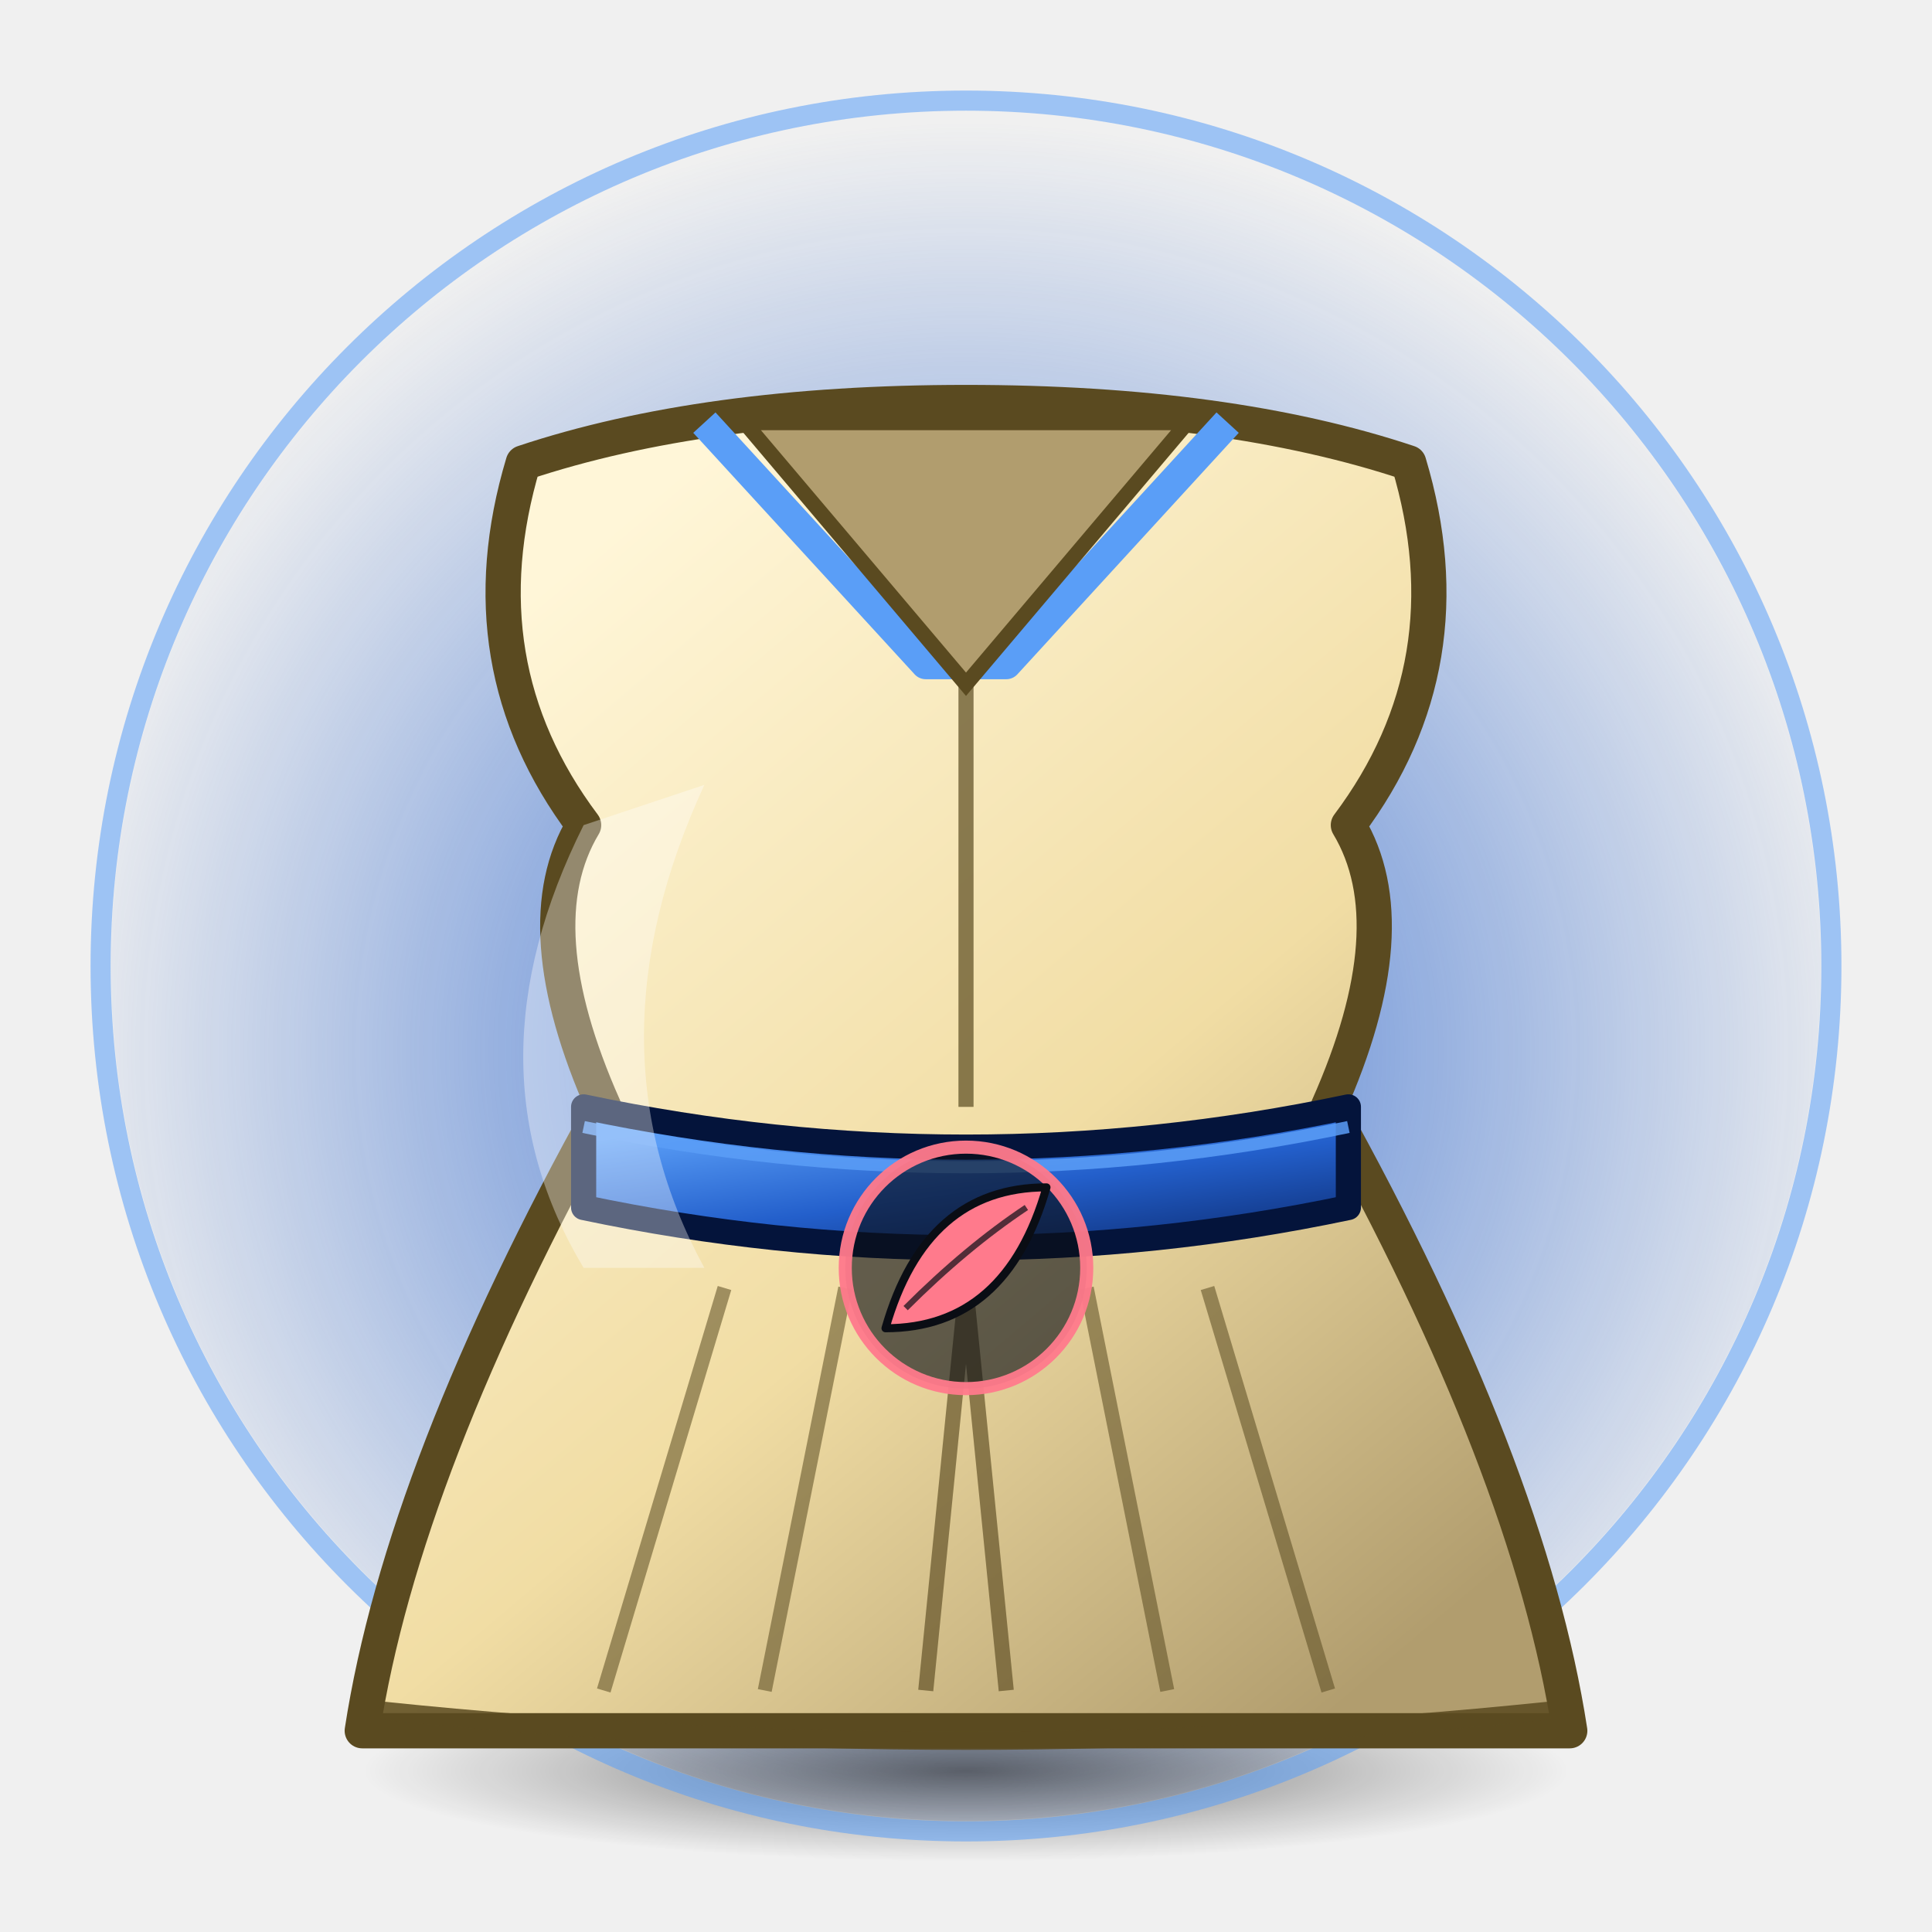
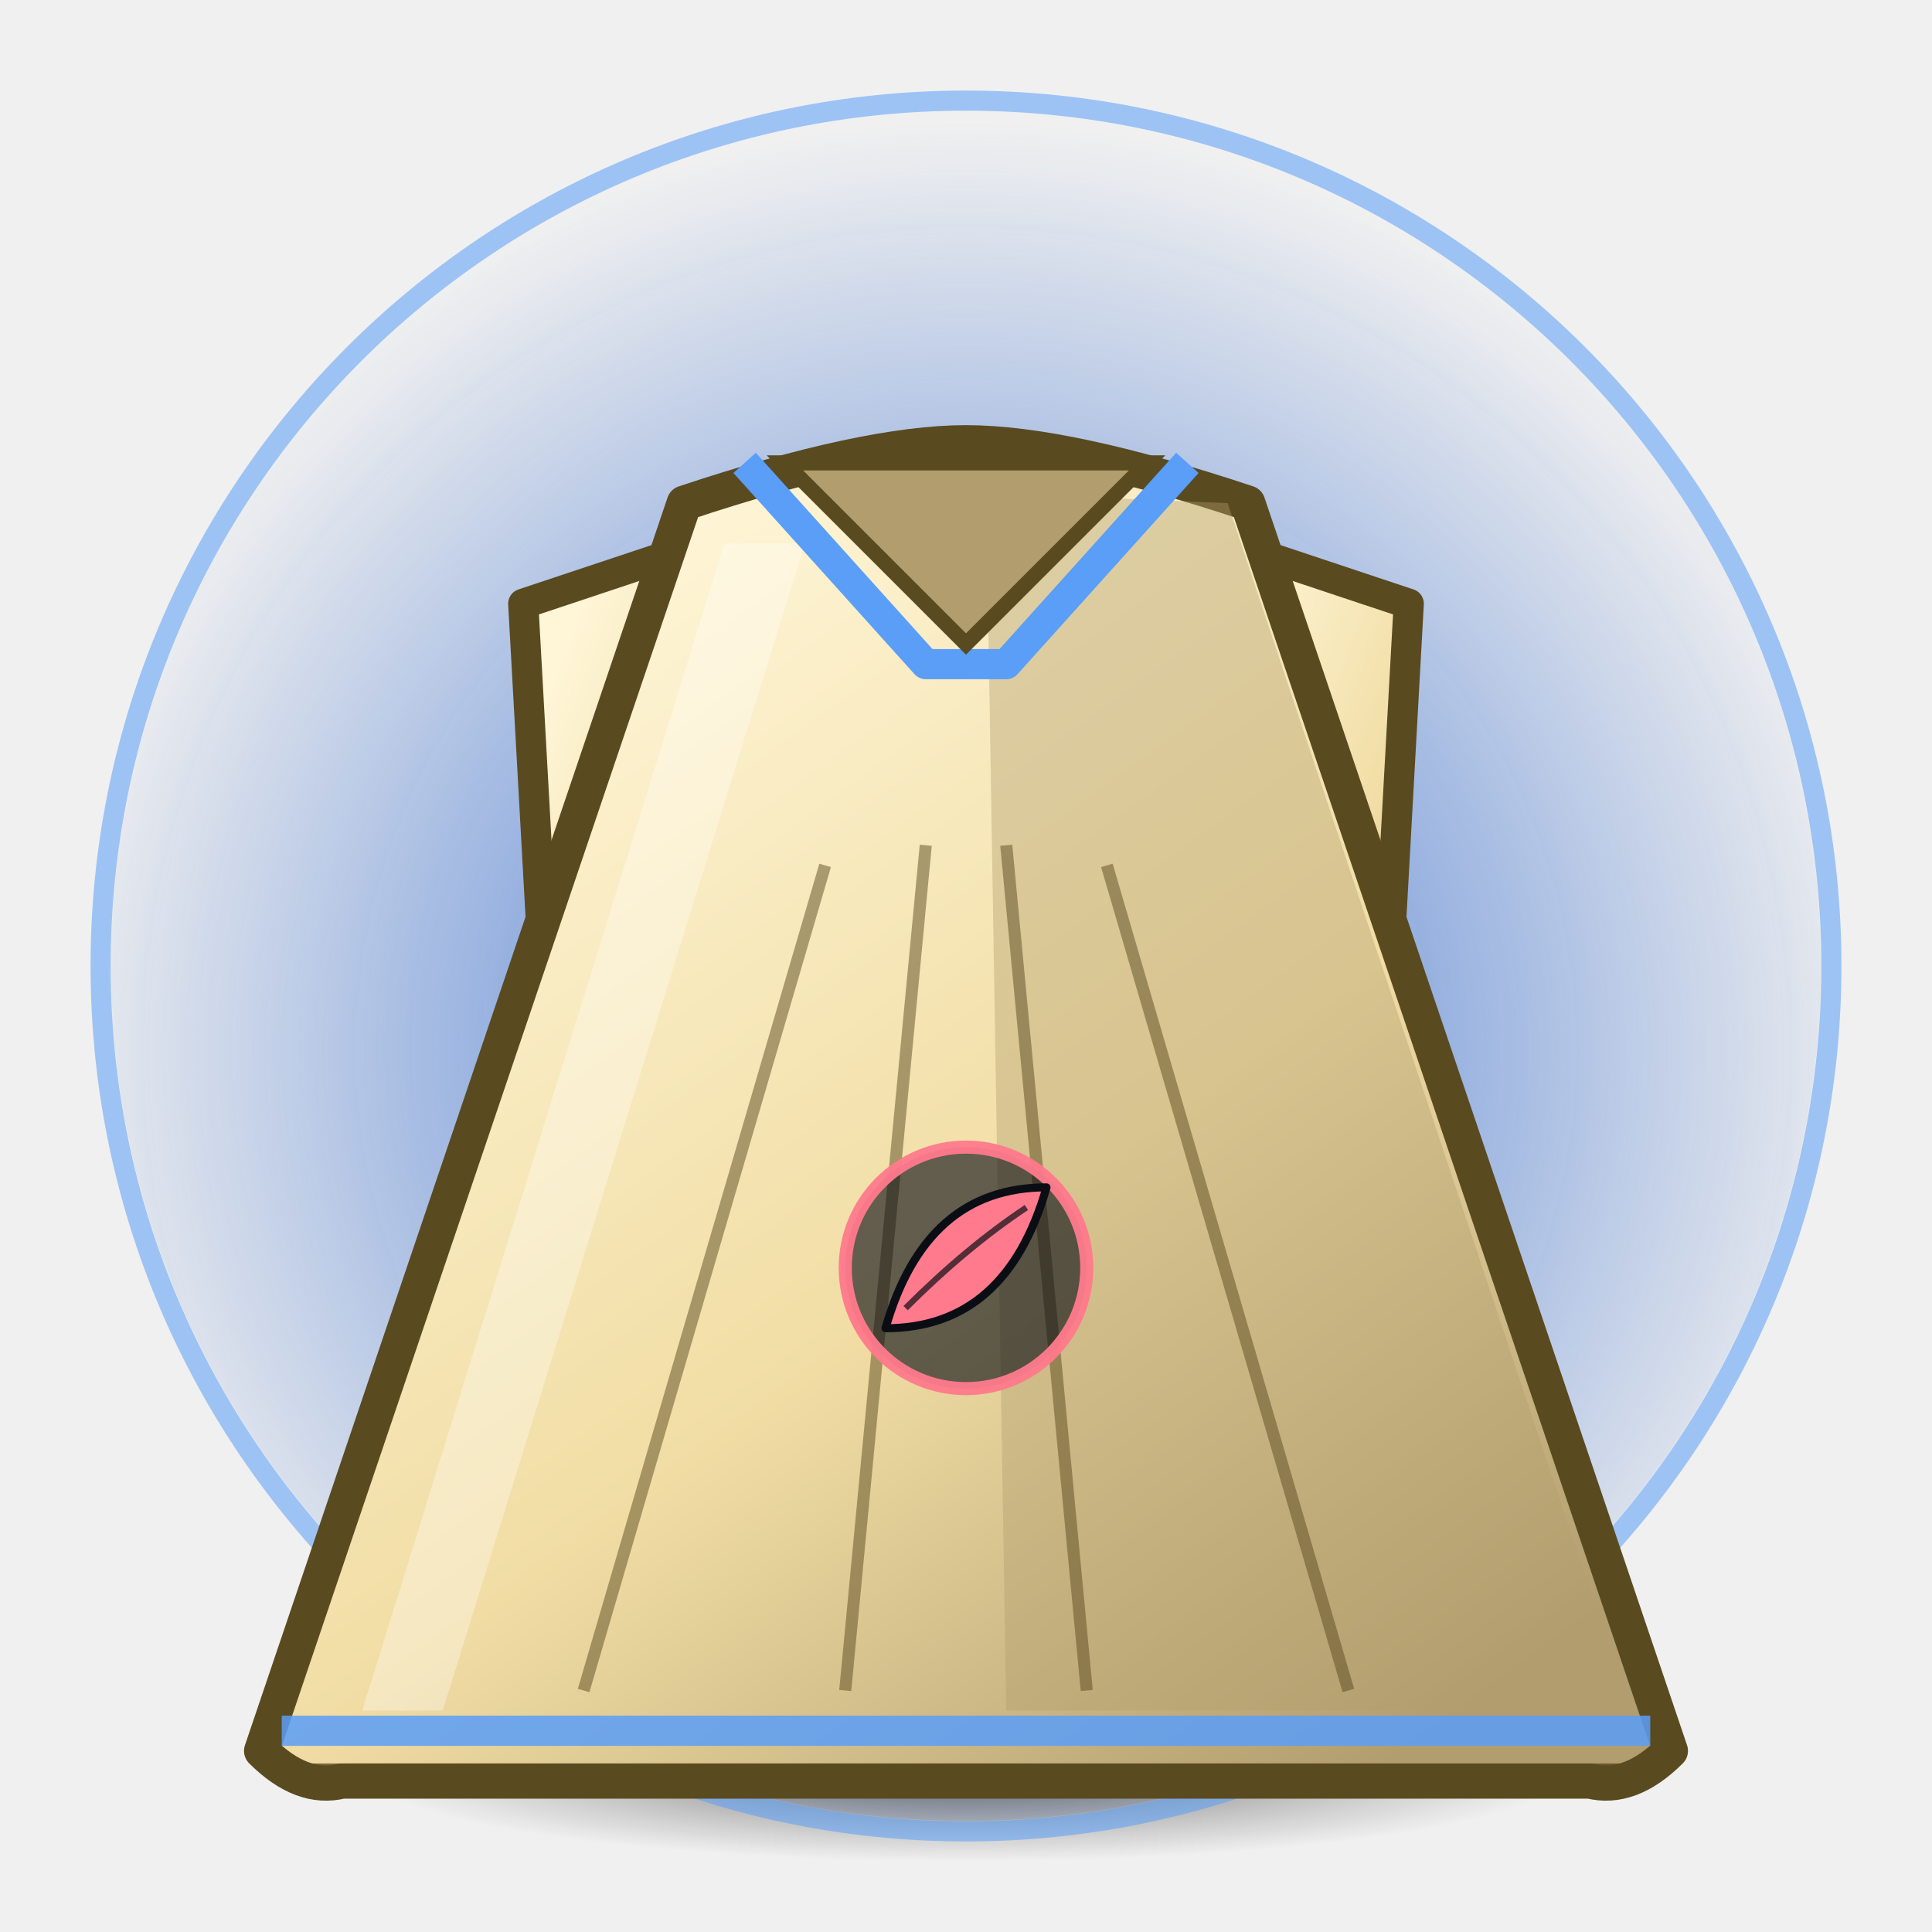
<svg xmlns="http://www.w3.org/2000/svg" viewBox="0 0 192 192" width="192" height="192" shape-rendering="geometricPrecision">
  <defs>
    <filter id="gk-shadow-soft" x="-30%" y="-30%" width="160%" height="160%">
      <feGaussianBlur in="SourceAlpha" stdDeviation="3" />
      <feOffset dx="0" dy="3" result="b" />
      <feComponentTransfer>
        <feFuncA type="linear" slope="0.55" />
      </feComponentTransfer>
      <feMerge>
        <feMergeNode />
        <feMergeNode in="SourceGraphic" />
      </feMerge>
    </filter>
    <filter id="gk-bevel" x="-10%" y="-10%" width="120%" height="120%">
      <feGaussianBlur in="SourceAlpha" stdDeviation="2" result="blur" />
      <feSpecularLighting in="blur" surfaceScale="3" specularConstant="0.6" specularExponent="20" lighting-color="#ffffff" result="spec">
        <feDistantLight azimuth="135" elevation="55" />
      </feSpecularLighting>
      <feComposite in="spec" in2="SourceAlpha" operator="in" result="specMasked" />
      <feComposite in="SourceGraphic" in2="specMasked" operator="arithmetic" k1="0" k2="1" k3="1" k4="0" />
    </filter>
    <linearGradient id="gk-gloss" x1="0" y1="0" x2="0.7" y2="0.9">
      <stop offset="0" stop-color="#FFFFFF" stop-opacity="0.85" />
      <stop offset="0.55" stop-color="#FFFFFF" stop-opacity="0.18" />
      <stop offset="1" stop-color="#FFFFFF" stop-opacity="0" />
    </linearGradient>
    <radialGradient id="gk-contact-shadow" cx="0.5" cy="0.5" r="0.5">
      <stop offset="0" stop-color="#000000" stop-opacity="0.55" />
      <stop offset="0.7" stop-color="#000000" stop-opacity="0.15" />
      <stop offset="1" stop-color="#000000" stop-opacity="0" />
    </radialGradient>
    <linearGradient id="gk-grad-wood" x1="0.2" y1="0.1" x2="0.85" y2="0.95">
      <stop offset="0" stop-color="#C99560" />
      <stop offset="0.55" stop-color="#A06A36" />
      <stop offset="1" stop-color="#6E4621" />
    </linearGradient>
    <radialGradient id="gk-rgrad-wood" cx="0.35" cy="0.25" r="0.85">
      <stop offset="0" stop-color="#C99560" />
      <stop offset="0.55" stop-color="#A06A36" />
      <stop offset="1" stop-color="#6E4621" />
    </radialGradient>
    <linearGradient id="gk-grad-stone" x1="0.2" y1="0.1" x2="0.85" y2="0.95">
      <stop offset="0" stop-color="#C9CCD4" />
      <stop offset="0.55" stop-color="#9298A4" />
      <stop offset="1" stop-color="#5E6471" />
    </linearGradient>
    <radialGradient id="gk-rgrad-stone" cx="0.35" cy="0.25" r="0.85">
      <stop offset="0" stop-color="#C9CCD4" />
      <stop offset="0.55" stop-color="#9298A4" />
      <stop offset="1" stop-color="#5E6471" />
    </radialGradient>
    <linearGradient id="gk-grad-brick" x1="0.2" y1="0.1" x2="0.85" y2="0.95">
      <stop offset="0" stop-color="#CE684D" />
      <stop offset="0.55" stop-color="#9C4231" />
      <stop offset="1" stop-color="#6A2618" />
    </linearGradient>
    <radialGradient id="gk-rgrad-brick" cx="0.35" cy="0.25" r="0.85">
      <stop offset="0" stop-color="#CE684D" />
      <stop offset="0.55" stop-color="#9C4231" />
      <stop offset="1" stop-color="#6A2618" />
    </radialGradient>
    <linearGradient id="gk-grad-thatch" x1="0.2" y1="0.1" x2="0.85" y2="0.95">
      <stop offset="0" stop-color="#E3B563" />
      <stop offset="0.55" stop-color="#B0832F" />
      <stop offset="1" stop-color="#79581B" />
    </linearGradient>
    <radialGradient id="gk-rgrad-thatch" cx="0.35" cy="0.25" r="0.85">
      <stop offset="0" stop-color="#E3B563" />
      <stop offset="0.55" stop-color="#B0832F" />
      <stop offset="1" stop-color="#79581B" />
    </radialGradient>
    <linearGradient id="gk-grad-steel" x1="0.2" y1="0.1" x2="0.85" y2="0.95">
      <stop offset="0" stop-color="#A0B0BE" />
      <stop offset="0.55" stop-color="#6F8190" />
      <stop offset="1" stop-color="#3F4D5A" />
    </linearGradient>
    <radialGradient id="gk-rgrad-steel" cx="0.35" cy="0.25" r="0.85">
      <stop offset="0" stop-color="#A0B0BE" />
      <stop offset="0.55" stop-color="#6F8190" />
      <stop offset="1" stop-color="#3F4D5A" />
    </radialGradient>
    <linearGradient id="gk-grad-iron" x1="0.2" y1="0.1" x2="0.85" y2="0.95">
      <stop offset="0" stop-color="#6B7080" />
      <stop offset="0.55" stop-color="#43485A" />
      <stop offset="1" stop-color="#21253A" />
    </linearGradient>
    <radialGradient id="gk-rgrad-iron" cx="0.35" cy="0.25" r="0.85">
      <stop offset="0" stop-color="#6B7080" />
      <stop offset="0.55" stop-color="#43485A" />
      <stop offset="1" stop-color="#21253A" />
    </radialGradient>
    <linearGradient id="gk-grad-copper" x1="0.2" y1="0.1" x2="0.85" y2="0.95">
      <stop offset="0" stop-color="#E2A172" />
      <stop offset="0.55" stop-color="#B36839" />
      <stop offset="1" stop-color="#7A3F1B" />
    </linearGradient>
    <radialGradient id="gk-rgrad-copper" cx="0.35" cy="0.25" r="0.85">
      <stop offset="0" stop-color="#E2A172" />
      <stop offset="0.55" stop-color="#B36839" />
      <stop offset="1" stop-color="#7A3F1B" />
    </radialGradient>
    <linearGradient id="gk-grad-gold" x1="0.2" y1="0.1" x2="0.85" y2="0.95">
      <stop offset="0" stop-color="#FFD970" />
      <stop offset="0.55" stop-color="#E5AC1F" />
      <stop offset="1" stop-color="#9F7505" />
    </linearGradient>
    <radialGradient id="gk-rgrad-gold" cx="0.35" cy="0.25" r="0.85">
      <stop offset="0" stop-color="#FFD970" />
      <stop offset="0.55" stop-color="#E5AC1F" />
      <stop offset="1" stop-color="#9F7505" />
    </radialGradient>
    <linearGradient id="gk-grad-ruby" x1="0.2" y1="0.1" x2="0.85" y2="0.95">
      <stop offset="0" stop-color="#FF7A8C" />
      <stop offset="0.55" stop-color="#D62E48" />
      <stop offset="1" stop-color="#8C1428" />
    </linearGradient>
    <radialGradient id="gk-rgrad-ruby" cx="0.35" cy="0.25" r="0.85">
      <stop offset="0" stop-color="#FF7A8C" />
      <stop offset="0.55" stop-color="#D62E48" />
      <stop offset="1" stop-color="#8C1428" />
    </radialGradient>
    <linearGradient id="gk-grad-emerald" x1="0.2" y1="0.1" x2="0.85" y2="0.95">
      <stop offset="0" stop-color="#5BDD96" />
      <stop offset="0.55" stop-color="#1FA561" />
      <stop offset="1" stop-color="#0E6C3D" />
    </linearGradient>
    <radialGradient id="gk-rgrad-emerald" cx="0.35" cy="0.25" r="0.85">
      <stop offset="0" stop-color="#5BDD96" />
      <stop offset="0.55" stop-color="#1FA561" />
      <stop offset="1" stop-color="#0E6C3D" />
    </radialGradient>
    <linearGradient id="gk-grad-sapphire" x1="0.2" y1="0.1" x2="0.85" y2="0.95">
      <stop offset="0" stop-color="#5A9EF7" />
      <stop offset="0.55" stop-color="#235FCB" />
      <stop offset="1" stop-color="#103480" />
    </linearGradient>
    <radialGradient id="gk-rgrad-sapphire" cx="0.35" cy="0.25" r="0.85">
      <stop offset="0" stop-color="#5A9EF7" />
      <stop offset="0.55" stop-color="#235FCB" />
      <stop offset="1" stop-color="#103480" />
    </radialGradient>
    <linearGradient id="gk-grad-amethyst" x1="0.2" y1="0.1" x2="0.85" y2="0.95">
      <stop offset="0" stop-color="#B581FF" />
      <stop offset="0.55" stop-color="#7E47D6" />
      <stop offset="1" stop-color="#4C2289" />
    </linearGradient>
    <radialGradient id="gk-rgrad-amethyst" cx="0.35" cy="0.25" r="0.85">
      <stop offset="0" stop-color="#B581FF" />
      <stop offset="0.55" stop-color="#7E47D6" />
      <stop offset="1" stop-color="#4C2289" />
    </radialGradient>
    <linearGradient id="gk-grad-leaf" x1="0.2" y1="0.1" x2="0.85" y2="0.95">
      <stop offset="0" stop-color="#7BD15A" />
      <stop offset="0.55" stop-color="#3D9226" />
      <stop offset="1" stop-color="#1F5712" />
    </linearGradient>
    <radialGradient id="gk-rgrad-leaf" cx="0.35" cy="0.25" r="0.85">
      <stop offset="0" stop-color="#7BD15A" />
      <stop offset="0.55" stop-color="#3D9226" />
      <stop offset="1" stop-color="#1F5712" />
    </radialGradient>
    <linearGradient id="gk-grad-sky" x1="0.2" y1="0.1" x2="0.85" y2="0.95">
      <stop offset="0" stop-color="#A8D9FF" />
      <stop offset="0.55" stop-color="#5FA8E8" />
      <stop offset="1" stop-color="#2C6BB0" />
    </linearGradient>
    <radialGradient id="gk-rgrad-sky" cx="0.35" cy="0.25" r="0.85">
      <stop offset="0" stop-color="#A8D9FF" />
      <stop offset="0.55" stop-color="#5FA8E8" />
      <stop offset="1" stop-color="#2C6BB0" />
    </radialGradient>
    <linearGradient id="gk-grad-dark" x1="0.2" y1="0.1" x2="0.85" y2="0.95">
      <stop offset="0" stop-color="#3A4250" />
      <stop offset="0.55" stop-color="#222937" />
      <stop offset="1" stop-color="#10141C" />
    </linearGradient>
    <radialGradient id="gk-rgrad-dark" cx="0.35" cy="0.25" r="0.85">
      <stop offset="0" stop-color="#3A4250" />
      <stop offset="0.55" stop-color="#222937" />
      <stop offset="1" stop-color="#10141C" />
    </radialGradient>
    <linearGradient id="gk-grad-cream" x1="0.2" y1="0.1" x2="0.85" y2="0.95">
      <stop offset="0" stop-color="#FFF6D8" />
      <stop offset="0.55" stop-color="#F1DDA4" />
      <stop offset="1" stop-color="#B19D6E" />
    </linearGradient>
    <radialGradient id="gk-rgrad-cream" cx="0.35" cy="0.25" r="0.85">
      <stop offset="0" stop-color="#FFF6D8" />
      <stop offset="0.55" stop-color="#F1DDA4" />
      <stop offset="1" stop-color="#B19D6E" />
    </radialGradient>
    <radialGradient id="gk-rarity-common" cx="0.5" cy="0.55" r="0.55">
      <stop offset="0" stop-color="#9298A4" stop-opacity="0.85" />
      <stop offset="0.6" stop-color="#9298A4" stop-opacity="0.35" />
      <stop offset="1" stop-color="#9298A4" stop-opacity="0" />
    </radialGradient>
    <radialGradient id="gk-rarity-uncommon" cx="0.5" cy="0.55" r="0.55">
      <stop offset="0" stop-color="#3D9226" stop-opacity="0.85" />
      <stop offset="0.6" stop-color="#3D9226" stop-opacity="0.35" />
      <stop offset="1" stop-color="#3D9226" stop-opacity="0" />
    </radialGradient>
    <radialGradient id="gk-rarity-rare" cx="0.5" cy="0.55" r="0.55">
      <stop offset="0" stop-color="#235FCB" stop-opacity="0.85" />
      <stop offset="0.6" stop-color="#235FCB" stop-opacity="0.35" />
      <stop offset="1" stop-color="#235FCB" stop-opacity="0" />
    </radialGradient>
    <radialGradient id="gk-rarity-epic" cx="0.5" cy="0.55" r="0.55">
      <stop offset="0" stop-color="#7E47D6" stop-opacity="0.85" />
      <stop offset="0.6" stop-color="#7E47D6" stop-opacity="0.35" />
      <stop offset="1" stop-color="#7E47D6" stop-opacity="0" />
    </radialGradient>
    <radialGradient id="gk-rarity-legendary" cx="0.5" cy="0.55" r="0.55">
      <stop offset="0" stop-color="#E5AC1F" stop-opacity="0.85" />
      <stop offset="0.6" stop-color="#E5AC1F" stop-opacity="0.35" />
      <stop offset="1" stop-color="#E5AC1F" stop-opacity="0" />
    </radialGradient>
    <radialGradient id="gk-rarity-mythic" cx="0.5" cy="0.55" r="0.55">
      <stop offset="0" stop-color="#D62E48" stop-opacity="0.85" />
      <stop offset="0.6" stop-color="#D62E48" stop-opacity="0.35" />
      <stop offset="1" stop-color="#D62E48" stop-opacity="0" />
    </radialGradient>
  </defs>
  <ellipse cx="96" cy="96" rx="84.96" ry="84.96" fill="url(#gk-rarity-rare)" />
  <ellipse cx="96" cy="176" rx="60" ry="9" fill="url(#gk-contact-shadow)" />
  <circle cx="96" cy="96" r="86" fill="none" stroke="#5A9EF7" stroke-width="2" opacity="0.55" />
-   <path d="M 52 46          Q 46 66 58 82          Q 52 92 60 110          Q 40 146 36 172          L 156 172          Q 152 146 132 110          Q 140 92 134 82          Q 146 66 140 46          Q 122 40 96 40          Q 70 40 52 46 Z" fill="url(#gk-grad-cream)" stroke="#5A4A20" stroke-width="3.5" stroke-linejoin="round" />
-   <path d="M 58 110          Q 96 118 134 110          L 134 120          Q 96 128 58 120 Z" fill="url(#gk-grad-sapphire)" stroke="#04143B" stroke-width="2.5" stroke-linejoin="round" />
-   <path d="M 58 112 Q 96 120 134 112" fill="none" stroke="#5A9EF7" stroke-width="1.2" opacity="0.85" />
-   <path d="M 96 46 L 96 110" stroke="#5A4A20" stroke-width="1.5" opacity="0.7" />
-   <path d="M 96 128 L 92 168 M 96 128 L 100 168" stroke="#5A4A20" stroke-width="1.5" opacity="0.65" />
-   <g stroke="#5A4A20" stroke-width="1.4" opacity="0.55" fill="none">
-     <path d="M 72 128 L 60 168" />
-     <path d="M 84 128 L 76 168" />
-     <path d="M 108 128 L 116 168" />
-     <path d="M 120 128 L 132 168" />
+   <path d="M 70 54          L 52 60          L 56 132          Q 60 138 72 130          L 76 58 Z" fill="url(#gk-grad-cream)" stroke="#5A4A20" stroke-width="3" stroke-linejoin="round" />
+   <path d="M 122 54          L 140 60          L 136 132          Q 132 138 120 130          L 116 58 Z" fill="url(#gk-grad-cream)" stroke="#5A4A20" stroke-width="3" stroke-linejoin="round" />
+   <path d="M 68 50          L 26 174          Q 30 178 34 177          L 158 177          Q 162 178 166 174          L 124 50          Q 106 44 96 44          Q 86 44 68 50 Z" fill="url(#gk-grad-cream)" stroke="#5A4A20" stroke-width="3.5" stroke-linejoin="round" />
+   <path d="M 72 54          L 36 170          L 44 170          L 80 54 Z" fill="#FFFFFF" opacity="0.32" />
+   <path d="M 98 49          L 100 170          L 162 170          L 122 50 Z" fill="#B19D6E" opacity="0.4" />
+   <g stroke="#5A4A20" stroke-width="1.2" opacity="0.5" fill="none">
+     <path d="M 82 86 L 58 168" />
+     <path d="M 92  84 L 84 168" />
+     <path d="M 100  84 L 108 168" />
+     <path d="M 110 86 L 134 168" />
  </g>
-   <path d="M 38 170 Q 96 176 154 170" fill="none" stroke="#5A4A20" stroke-width="1.8" opacity="0.85" />
-   <path d="M 70 42 L 92 66          L 100 66 L 122 42" fill="none" stroke="#5A9EF7" stroke-width="3" stroke-linejoin="round" />
-   <path d="M 74 42 L 96 68 L 118 42 Z" fill="#B19D6E" stroke="#5A4A20" stroke-width="1.5" />
-   <path d="M 58 82          Q 46 106 58 126          L 70 126          Q 58 104 70 78 Z" fill="#FFFFFF" opacity="0.35" />
+   <path d="M 28 172          L 164 172" stroke="#5A9EF7" stroke-width="3" opacity="0.85" />
+   <path d="M 28 176          L 164 176" stroke="#5A4A20" stroke-width="1.5" opacity="0.8" />
+   <path d="M 74 46          L 92 66          L 100 66          L 118 46" fill="none" stroke="#5A9EF7" stroke-width="3" stroke-linejoin="round" />
+   <path d="M 78 46          L 96 64          L 114 46 Z" fill="#B19D6E" stroke="#5A4A20" stroke-width="1.5" />
  <circle cx="96" cy="126" r="12" fill="#0A0D14" opacity="0.62" />
  <circle cx="96" cy="126" r="12" fill="none" stroke="#FF7A8C" stroke-width="1.3" opacity="0.95" />
  <path d="M 88 132 Q 92 118 104 118 Q 100 132 88 132 Z" fill="#FF7A8C" stroke="#0A0D14" stroke-width="0.8" stroke-linejoin="round" />
  <path d="M 90 130 Q 96 124 102 120" fill="none" stroke="#0A0D14" stroke-width="0.6" opacity="0.7" />
</svg>
